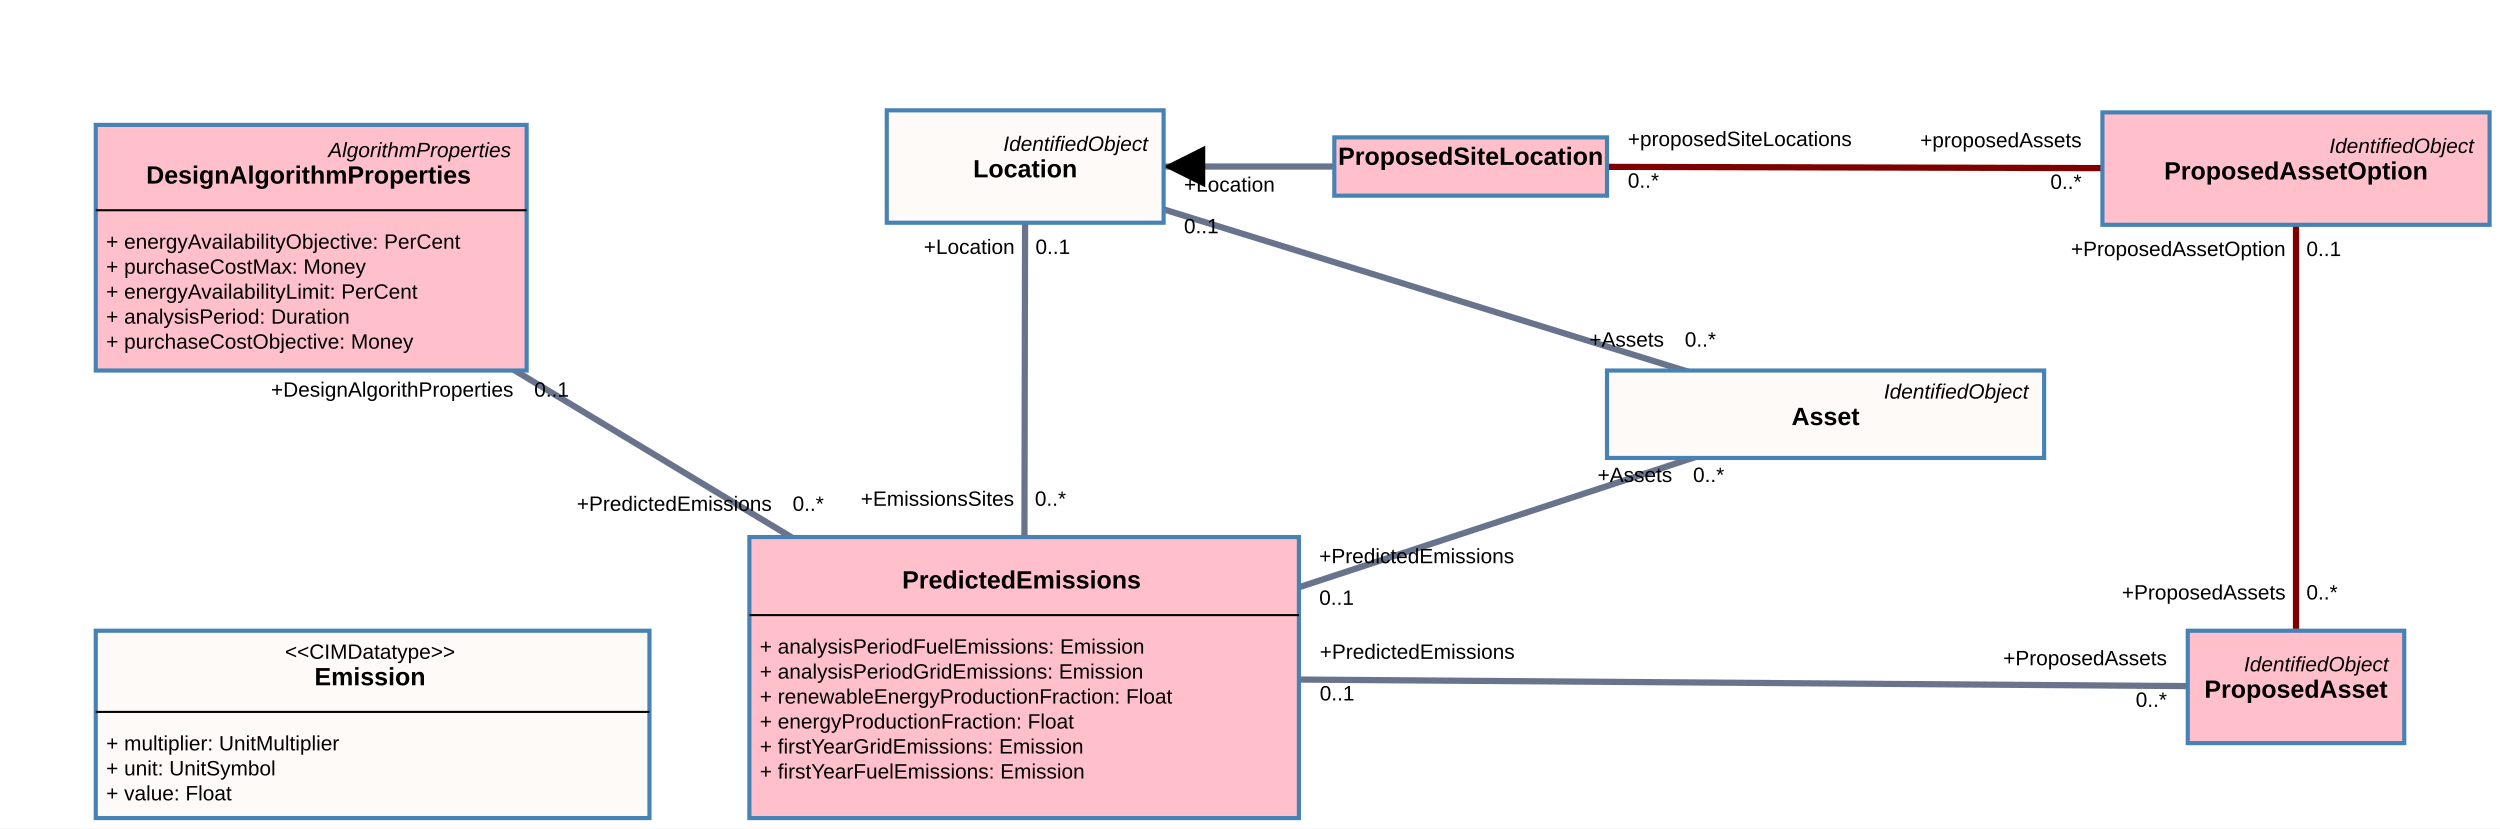
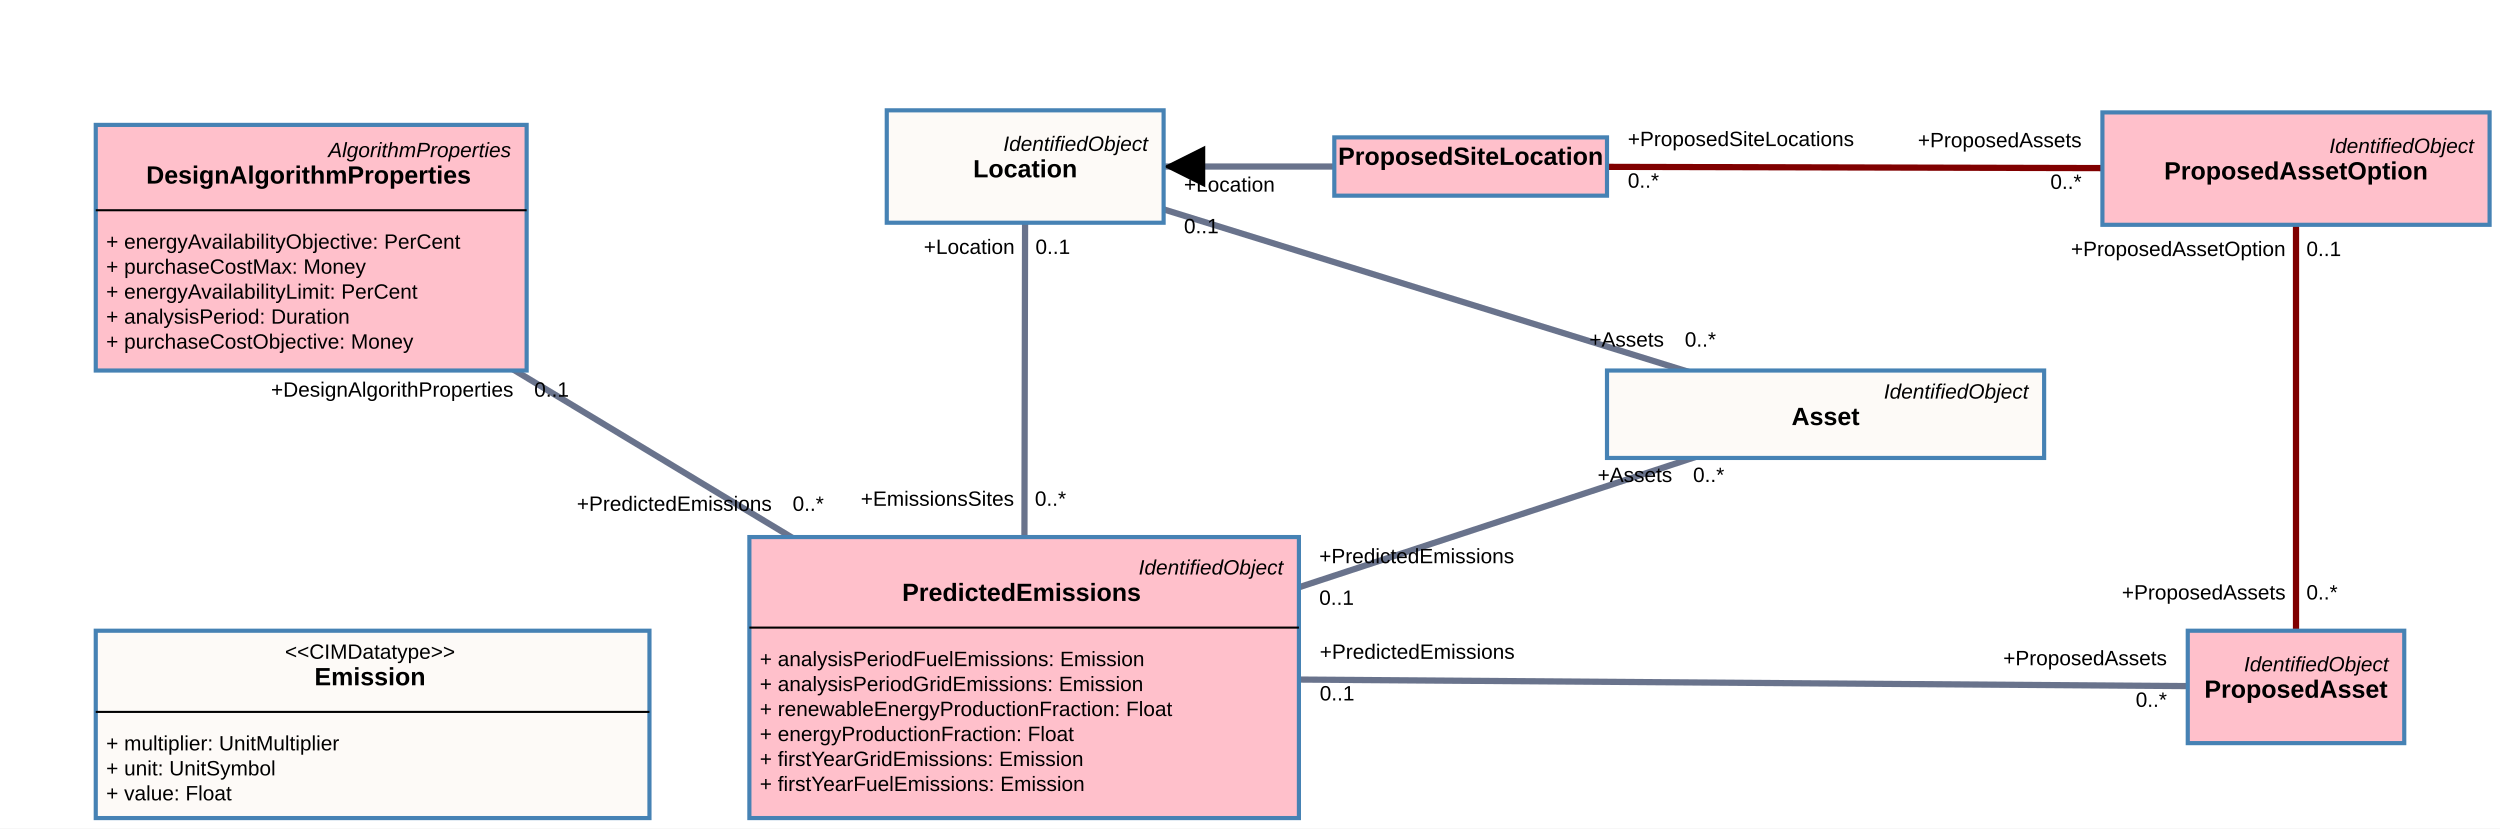
<svg xmlns="http://www.w3.org/2000/svg" width="1201" height="398">
  <rect width="100%" height="100%" fill="white" />
  <g class="zoom-group">
    <defs>
      <marker id="arrowhead" viewBox="-0 -5 10 10" refX="5" refY="0" orient="auto" markerWidth="10" markerHeight="10" xoverflow="visible">
        <path d="M 0,-5 L 10 ,0 L 0,5" fill="black" style="stroke: none;" />
      </marker>
    </defs>
    <line class="link" x1="877" y1="199" x2="492.5" y2="80" stroke="#69738c" stroke-width="3" />
    <line class="link" x1="706.5" y1="80" x2="492.5" y2="80" stroke="#69738c" stroke-width="3" marker-end="url(#arrowhead)" />
    <line class="link" x1="706.5" y1="80" x2="1103" y2="81" stroke="#800000" stroke-width="3" />
    <line class="link" x1="1103" y1="330" x2="1103" y2="81" stroke="#800000" stroke-width="3" />
    <line class="link" x1="492" y1="325.5" x2="492.5" y2="80" stroke="#69738c" stroke-width="3" />
    <line class="link" x1="492" y1="325.5" x2="149.5" y2="119" stroke="#69738c" stroke-width="3" />
    <line class="link" x1="492" y1="325.5" x2="1103" y2="330" stroke="#69738c" stroke-width="3" />
    <line class="link" x1="492" y1="325.5" x2="877" y2="199" stroke="#69738c" stroke-width="3" />
    <line class="arrow" x2="569" y2="80" x1="706.5" y1="80" stroke="#69738c" stroke-width="2" marker-end="url(#arrowhead)" />
    <g class="draggable" transform="translate(46, 303)">
      <rect class="box" width="266" height="90" style="fill: #fdfaf7; stroke: steelblue; stroke-width: 2px; cursor: move;" />
      <text x="0" y="0" text-anchor="start" font-size="10px">
        <tspan x="133" y="10" dy=".35em" text-anchor="middle" style="font-family: Arial, sans-serif; font-weight: 400; font-style: normal; fill: black; font-size: 10px; pointer-events: none;">&lt;&lt;CIMDatatype&gt;&gt;</tspan>
        <tspan x="133" y="22" dy=".35em" text-anchor="middle" style="font-family: Arial, sans-serif; font-weight: 700; font-style: normal; fill: black; font-size: 12px; pointer-events: none;">Emission</tspan>
        <tspan x="5" y="54" dy=".35em" text-anchor="start" style="font-family: Arial, sans-serif; font-weight: 400; font-style: normal; fill: black; font-size: 10px; pointer-events: none;">+   multiplier: UnitMultiplier</tspan>
        <tspan x="5" y="66" dy=".35em" text-anchor="start" style="font-family: Arial, sans-serif; font-weight: 400; font-style: normal; fill: black; font-size: 10px; pointer-events: none;">+   unit: UnitSymbol</tspan>
        <tspan x="5" y="78" dy=".35em" text-anchor="start" style="font-family: Arial, sans-serif; font-weight: 400; font-style: normal; fill: black; font-size: 10px; pointer-events: none;">+   value: Float</tspan>
      </text>
      <line x1="0" x2="266" y1="39" y2="39" stroke="black" stroke-width="1" />
    </g>
    <g class="draggable" transform="translate(772, 178)">
      <rect class="box" width="210" height="42" style="fill: #fdfaf7; stroke: steelblue; stroke-width: 2px; cursor: move;" />
      <text x="0" y="0" text-anchor="start" font-size="10px">
        <tspan x="205" y="10" dy=".35em" text-anchor="end" style="font-family: Arial, sans-serif; font-weight: 400; font-style: italic; fill: black; font-size: 10px; pointer-events: none;">IdentifiedObject</tspan>
        <tspan x="105" y="22" dy=".35em" text-anchor="middle" style="font-family: Arial, sans-serif; font-weight: 700; font-style: normal; fill: black; font-size: 12px; pointer-events: none;">Asset</tspan>
      </text>
    </g>
    <g class="draggable" transform="translate(426, 53)">
      <rect class="box" width="133" height="54" style="fill: #fdfaf7; stroke: steelblue; stroke-width: 2px; cursor: move;" />
      <text x="0" y="0" text-anchor="start" font-size="10px">
        <tspan x="128" y="16" dy=".35em" text-anchor="end" style="font-family: Arial, sans-serif; font-weight: 400; font-style: italic; fill: black; font-size: 10px; pointer-events: none;">IdentifiedObject</tspan>
        <tspan x="66.5" y="28" dy=".35em" text-anchor="middle" style="font-family: Arial, sans-serif; font-weight: 700; font-style: normal; fill: black; font-size: 12px; pointer-events: none;">Location</tspan>
      </text>
    </g>
    <g class="draggable" transform="translate(641, 66)">
      <rect class="box" width="131" height="28" style="fill: #ffc0cb; stroke: steelblue; stroke-width: 2px; cursor: move;" />
      <text x="0" y="0" text-anchor="start" font-size="10px">
        <tspan x="65.5" y="9" dy=".35em" text-anchor="middle" style="font-family: Arial, sans-serif; font-weight: 700; font-style: normal; fill: black; font-size: 12px; pointer-events: none;">ProposedSiteLocation</tspan>
      </text>
    </g>
    <g class="draggable" transform="translate(1010, 54)">
      <rect class="box" width="186" height="54" style="fill: #ffc0cb; stroke: steelblue; stroke-width: 2px; cursor: move;" />
      <text x="0" y="0" text-anchor="start" font-size="10px">
        <tspan x="181" y="16" dy=".35em" text-anchor="end" style="font-family: Arial, sans-serif; font-weight: 400; font-style: italic; fill: black; font-size: 10px; pointer-events: none;">IdentifiedObject</tspan>
        <tspan x="93" y="28" dy=".35em" text-anchor="middle" style="font-family: Arial, sans-serif; font-weight: 700; font-style: normal; fill: black; font-size: 12px; pointer-events: none;">ProposedAssetOption</tspan>
      </text>
    </g>
    <g class="draggable" transform="translate(46, 60)">
      <rect class="box" width="207" height="118" style="fill: #ffc0cb; stroke: steelblue; stroke-width: 2px; cursor: move;" />
      <text x="0" y="0" text-anchor="start" font-size="10px">
        <tspan x="202" y="12" dy=".35em" text-anchor="end" style="font-family: Arial, sans-serif; font-weight: 400; font-style: italic; fill: black; font-size: 10px; pointer-events: none;">AlgorithmProperties</tspan>
        <tspan x="103.5" y="24" dy=".35em" text-anchor="middle" style="font-family: Arial, sans-serif; font-weight: 700; font-style: normal; fill: black; font-size: 12px; pointer-events: none;">DesignAlgorithmProperties</tspan>
        <tspan x="5" y="56" dy=".35em" text-anchor="start" style="font-family: Arial, sans-serif; font-weight: 400; font-style: normal; fill: black; font-size: 10px; pointer-events: none;">+   energyAvailabilityObjective: PerCent</tspan>
        <tspan x="5" y="68" dy=".35em" text-anchor="start" style="font-family: Arial, sans-serif; font-weight: 400; font-style: normal; fill: black; font-size: 10px; pointer-events: none;">+   purchaseCostMax: Money</tspan>
        <tspan x="5" y="80" dy=".35em" text-anchor="start" style="font-family: Arial, sans-serif; font-weight: 400; font-style: normal; fill: black; font-size: 10px; pointer-events: none;">+   energyAvailabilityLimit: PerCent</tspan>
        <tspan x="5" y="92" dy=".35em" text-anchor="start" style="font-family: Arial, sans-serif; font-weight: 400; font-style: normal; fill: black; font-size: 10px; pointer-events: none;">+   analysisPeriod: Duration</tspan>
        <tspan x="5" y="104" dy=".35em" text-anchor="start" style="font-family: Arial, sans-serif; font-weight: 400; font-style: normal; fill: black; font-size: 10px; pointer-events: none;">+   purchaseCostObjective: Money</tspan>
      </text>
      <line x1="0" x2="207" y1="41" y2="41" stroke="black" stroke-width="1" />
    </g>
    <g class="draggable" transform="translate(360, 258)">
      <rect class="box" width="264" height="135" style="fill: #ffc0cb; stroke: steelblue; stroke-width: 2px; cursor: move;" />
      <text x="0" y="0" text-anchor="start" font-size="10px">
-         <tspan x="132" y="20.5" dy=".35em" text-anchor="middle" style="font-family: Arial, sans-serif; font-weight: 700; font-style: normal; fill: black; font-size: 12px; pointer-events: none;">PredictedEmissions</tspan>
-         <tspan x="5" y="52.5" dy=".35em" text-anchor="start" style="font-family: Arial, sans-serif; font-weight: 400; font-style: normal; fill: black; font-size: 10px; pointer-events: none;">+   analysisPeriodFuelEmissions: Emission</tspan>
-         <tspan x="5" y="64.5" dy=".35em" text-anchor="start" style="font-family: Arial, sans-serif; font-weight: 400; font-style: normal; fill: black; font-size: 10px; pointer-events: none;">+   analysisPeriodGridEmissions: Emission</tspan>
-         <tspan x="5" y="76.5" dy=".35em" text-anchor="start" style="font-family: Arial, sans-serif; font-weight: 400; font-style: normal; fill: black; font-size: 10px; pointer-events: none;">+   renewableEnergyProductionFraction: Float</tspan>
-         <tspan x="5" y="88.5" dy=".35em" text-anchor="start" style="font-family: Arial, sans-serif; font-weight: 400; font-style: normal; fill: black; font-size: 10px; pointer-events: none;">+   energyProductionFraction: Float</tspan>
-         <tspan x="5" y="100.5" dy=".35em" text-anchor="start" style="font-family: Arial, sans-serif; font-weight: 400; font-style: normal; fill: black; font-size: 10px; pointer-events: none;">+   firstYearGridEmissions: Emission</tspan>
-         <tspan x="5" y="112.5" dy=".35em" text-anchor="start" style="font-family: Arial, sans-serif; font-weight: 400; font-style: normal; fill: black; font-size: 10px; pointer-events: none;">+   firstYearFuelEmissions: Emission</tspan>
+         <tspan x="259" y="14.5" dy=".35em" text-anchor="end" style="font-family: Arial, sans-serif; font-weight: 400; font-style: italic; fill: black; font-size: 10px; pointer-events: none;">IdentifiedObject</tspan>
+         <tspan x="132" y="26.5" dy=".35em" text-anchor="middle" style="font-family: Arial, sans-serif; font-weight: 700; font-style: normal; fill: black; font-size: 12px; pointer-events: none;">PredictedEmissions</tspan>
+         <tspan x="5" y="58.5" dy=".35em" text-anchor="start" style="font-family: Arial, sans-serif; font-weight: 400; font-style: normal; fill: black; font-size: 10px; pointer-events: none;">+   analysisPeriodFuelEmissions: Emission</tspan>
+         <tspan x="5" y="70.5" dy=".35em" text-anchor="start" style="font-family: Arial, sans-serif; font-weight: 400; font-style: normal; fill: black; font-size: 10px; pointer-events: none;">+   analysisPeriodGridEmissions: Emission</tspan>
+         <tspan x="5" y="82.5" dy=".35em" text-anchor="start" style="font-family: Arial, sans-serif; font-weight: 400; font-style: normal; fill: black; font-size: 10px; pointer-events: none;">+   renewableEnergyProductionFraction: Float</tspan>
+         <tspan x="5" y="94.5" dy=".35em" text-anchor="start" style="font-family: Arial, sans-serif; font-weight: 400; font-style: normal; fill: black; font-size: 10px; pointer-events: none;">+   energyProductionFraction: Float</tspan>
+         <tspan x="5" y="106.5" dy=".35em" text-anchor="start" style="font-family: Arial, sans-serif; font-weight: 400; font-style: normal; fill: black; font-size: 10px; pointer-events: none;">+   firstYearGridEmissions: Emission</tspan>
+         <tspan x="5" y="118.5" dy=".35em" text-anchor="start" style="font-family: Arial, sans-serif; font-weight: 400; font-style: normal; fill: black; font-size: 10px; pointer-events: none;">+   firstYearFuelEmissions: Emission</tspan>
      </text>
-       <line x1="0" x2="264" y1="37.5" y2="37.5" stroke="black" stroke-width="1" />
+       <line x1="0" x2="264" y1="43.5" y2="43.5" stroke="black" stroke-width="1" />
    </g>
    <g class="draggable" transform="translate(1051, 303)">
      <rect class="box" width="104" height="54" style="fill: #ffc0cb; stroke: steelblue; stroke-width: 2px; cursor: move;" />
      <text x="0" y="0" text-anchor="start" font-size="10px">
        <tspan x="99" y="16" dy=".35em" text-anchor="end" style="font-family: Arial, sans-serif; font-weight: 400; font-style: italic; fill: black; font-size: 10px; pointer-events: none;">IdentifiedObject</tspan>
        <tspan x="52" y="28" dy=".35em" text-anchor="middle" style="font-family: Arial, sans-serif; font-weight: 700; font-style: normal; fill: black; font-size: 12px; pointer-events: none;">ProposedAsset</tspan>
      </text>
    </g>
    <text class="link-text-start-top" x="799.371" y="176.522" text-anchor="end" dy="-1em" style="font-family: Arial, sans-serif; font-size: 10px; fill: black;">+Assets</text>
    <text class="link-text-start-top" x="631" y="80" text-anchor="end" dy="-1em" style="font-family: Arial, sans-serif; font-size: 10px; fill: black;" />
-     <text class="link-text-start-top" x="782" y="80.178" text-anchor="start" dy="-1em" style="font-family: Arial, sans-serif; font-size: 10px; fill: black;">+proposedSiteLocations</text>
+     <text class="link-text-start-top" x="782" y="80.178" text-anchor="start" dy="-1em" style="font-family: Arial, sans-serif; font-size: 10px; fill: black;">+ProposedSiteLocations</text>
    <text class="link-text-start-top" x="1098" y="298" text-anchor="end" dy="-1em" style="font-family: Arial, sans-serif; font-size: 10px; fill: black;">+ProposedAssets</text>
    <text class="link-text-start-top" x="487.148" y="253" text-anchor="end" dy="-1em" style="font-family: Arial, sans-serif; font-size: 10px; fill: black;">+EmissionsSites</text>
    <text class="link-text-start-top" x="370.763" y="255.418" text-anchor="end" dy="-1em" style="font-family: Arial, sans-serif; font-size: 10px; fill: black;">+PredictedEmissions</text>
    <text class="link-text-start-top" x="634" y="326.509" text-anchor="start" dy="-1em" style="font-family: Arial, sans-serif; font-size: 10px; fill: black;">+PredictedEmissions</text>
    <text class="link-text-start-top" x="633.75" y="280.568" text-anchor="start" dy="-1em" style="font-family: Arial, sans-serif; font-size: 10px; fill: black;">+PredictedEmissions</text>
    <text class="link-text-start-btm" x="809.371" y="176.522" dy="-1em" text-anchor="start" style="font-family: Arial, sans-serif; font-size: 10px; fill: black;">0..*</text>
    <text class="link-text-start-btm" x="631" y="80" dy="1em" text-anchor="end" style="font-family: Arial, sans-serif; font-size: 10px; fill: black;" />
    <text class="link-text-start-btm" x="782" y="80.178" dy="1em" text-anchor="start" style="font-family: Arial, sans-serif; font-size: 10px; fill: black;">0..*</text>
    <text class="link-text-start-btm" x="1108" y="298" dy="-1em" text-anchor="start" style="font-family: Arial, sans-serif; font-size: 10px; fill: black;">0..*</text>
    <text class="link-text-start-btm" x="497.148" y="253" dy="-1em" text-anchor="start" style="font-family: Arial, sans-serif; font-size: 10px; fill: black;">0..*</text>
    <text class="link-text-start-btm" x="380.763" y="255.418" dy="-1em" text-anchor="start" style="font-family: Arial, sans-serif; font-size: 10px; fill: black;">0..*</text>
    <text class="link-text-start-btm" x="634" y="326.509" dy="1em" text-anchor="start" style="font-family: Arial, sans-serif; font-size: 10px; fill: black;">0..1</text>
    <text class="link-text-start-btm" x="633.75" y="280.568" dy="1em" text-anchor="start" style="font-family: Arial, sans-serif; font-size: 10px; fill: black;">0..1</text>
    <text class="link-text-end-top" x="568.776" y="102.06" dy="-1em" text-anchor="start" style="font-family: Arial, sans-serif; font-size: 10px; fill: black;">+Location</text>
    <text class="link-text-end-top" x="569" y="80" dy="-1em" text-anchor="start" style="font-family: Arial, sans-serif; font-size: 10px; fill: black;" />
-     <text class="link-text-end-top" x="1000" y="80.753" dy="-1em" text-anchor="end" style="font-family: Arial, sans-serif; font-size: 10px; fill: black;">+proposedAssets</text>
+     <text class="link-text-end-top" x="1000" y="80.753" dy="-1em" text-anchor="end" style="font-family: Arial, sans-serif; font-size: 10px; fill: black;">+ProposedAssets</text>
    <text class="link-text-end-top" x="1098" y="113" dy="1em" text-anchor="end" style="font-family: Arial, sans-serif; font-size: 10px; fill: black;">+ProposedAssetOption</text>
    <text class="link-text-end-top" x="487.435" y="112" dy="1em" text-anchor="end" style="font-family: Arial, sans-serif; font-size: 10px; fill: black;">+Location</text>
    <text class="link-text-end-top" x="246.639" y="180.582" dy="1em" text-anchor="end" style="font-family: Arial, sans-serif; font-size: 10px; fill: black;">+DesignAlgorithProperties</text>
    <text class="link-text-end-top" x="1041" y="329.58" dy="-1em" text-anchor="end" style="font-family: Arial, sans-serif; font-size: 10px; fill: black;">+ProposedAssets</text>
    <text class="link-text-end-top" x="803.337" y="221.561" dy="1em" text-anchor="end" style="font-family: Arial, sans-serif; font-size: 10px; fill: black;">+Assets</text>
    <text class="link-text-end-btm" x="568.776" y="102.06" dy="1em" text-anchor="start" style="font-family: Arial, sans-serif; font-size: 10px; fill: black;">0..1</text>
    <text class="link-text-end-btm" x="569" y="80" dy="1em" text-anchor="start" style="font-family: Arial, sans-serif; font-size: 10px; fill: black;" />
    <text class="link-text-end-btm" x="1000" y="80.753" dy="1em" text-anchor="end" style="font-family: Arial, sans-serif; font-size: 10px; fill: black;">0..*</text>
    <text class="link-text-end-btm" x="1108" y="113" dy="1em" text-anchor="start" style="font-family: Arial, sans-serif; font-size: 10px; fill: black;">0..1</text>
    <text class="link-text-end-btm" x="497.435" y="112" dy="1em" text-anchor="start" style="font-family: Arial, sans-serif; font-size: 10px; fill: black;">0..1</text>
    <text class="link-text-end-btm" x="256.639" y="180.582" dy="1em" text-anchor="start" style="font-family: Arial, sans-serif; font-size: 10px; fill: black;">0..1</text>
    <text class="link-text-end-btm" x="1041" y="329.58" dy="1em" text-anchor="end" style="font-family: Arial, sans-serif; font-size: 10px; fill: black;">0..*</text>
    <text class="link-text-end-btm" x="813.337" y="221.561" dy="1em" text-anchor="start" style="font-family: Arial, sans-serif; font-size: 10px; fill: black;">0..*</text>
  </g>
</svg>
